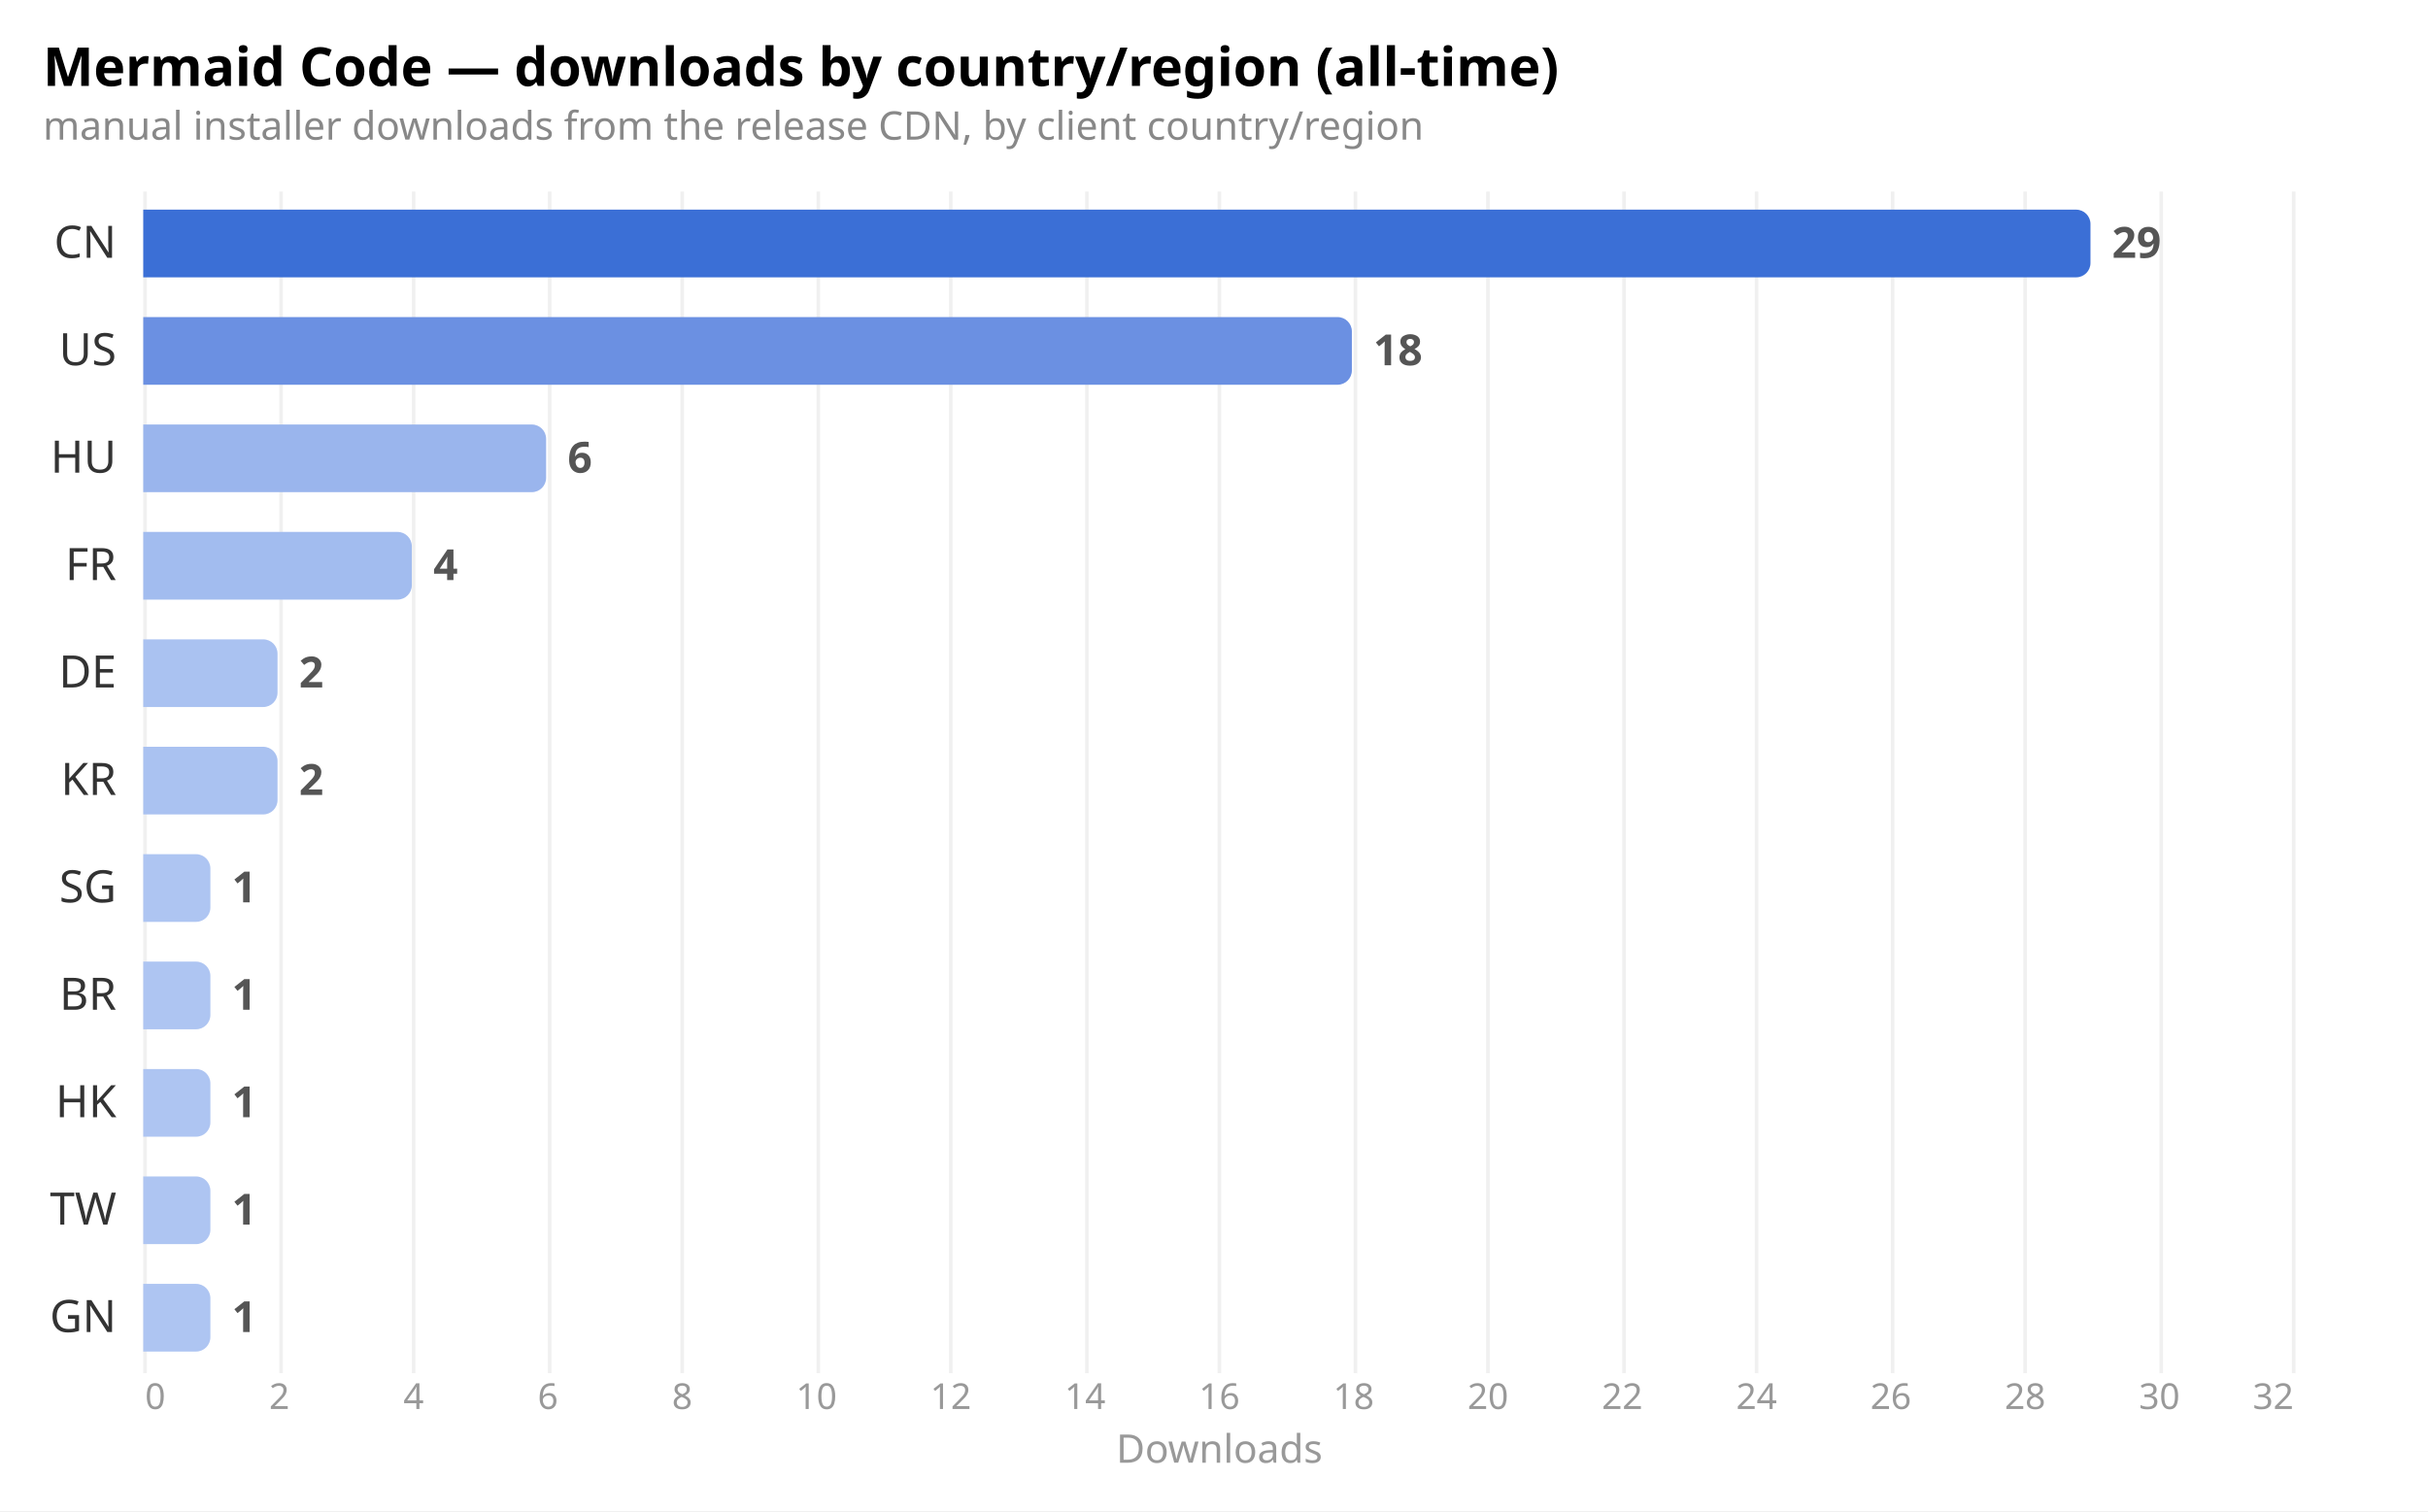
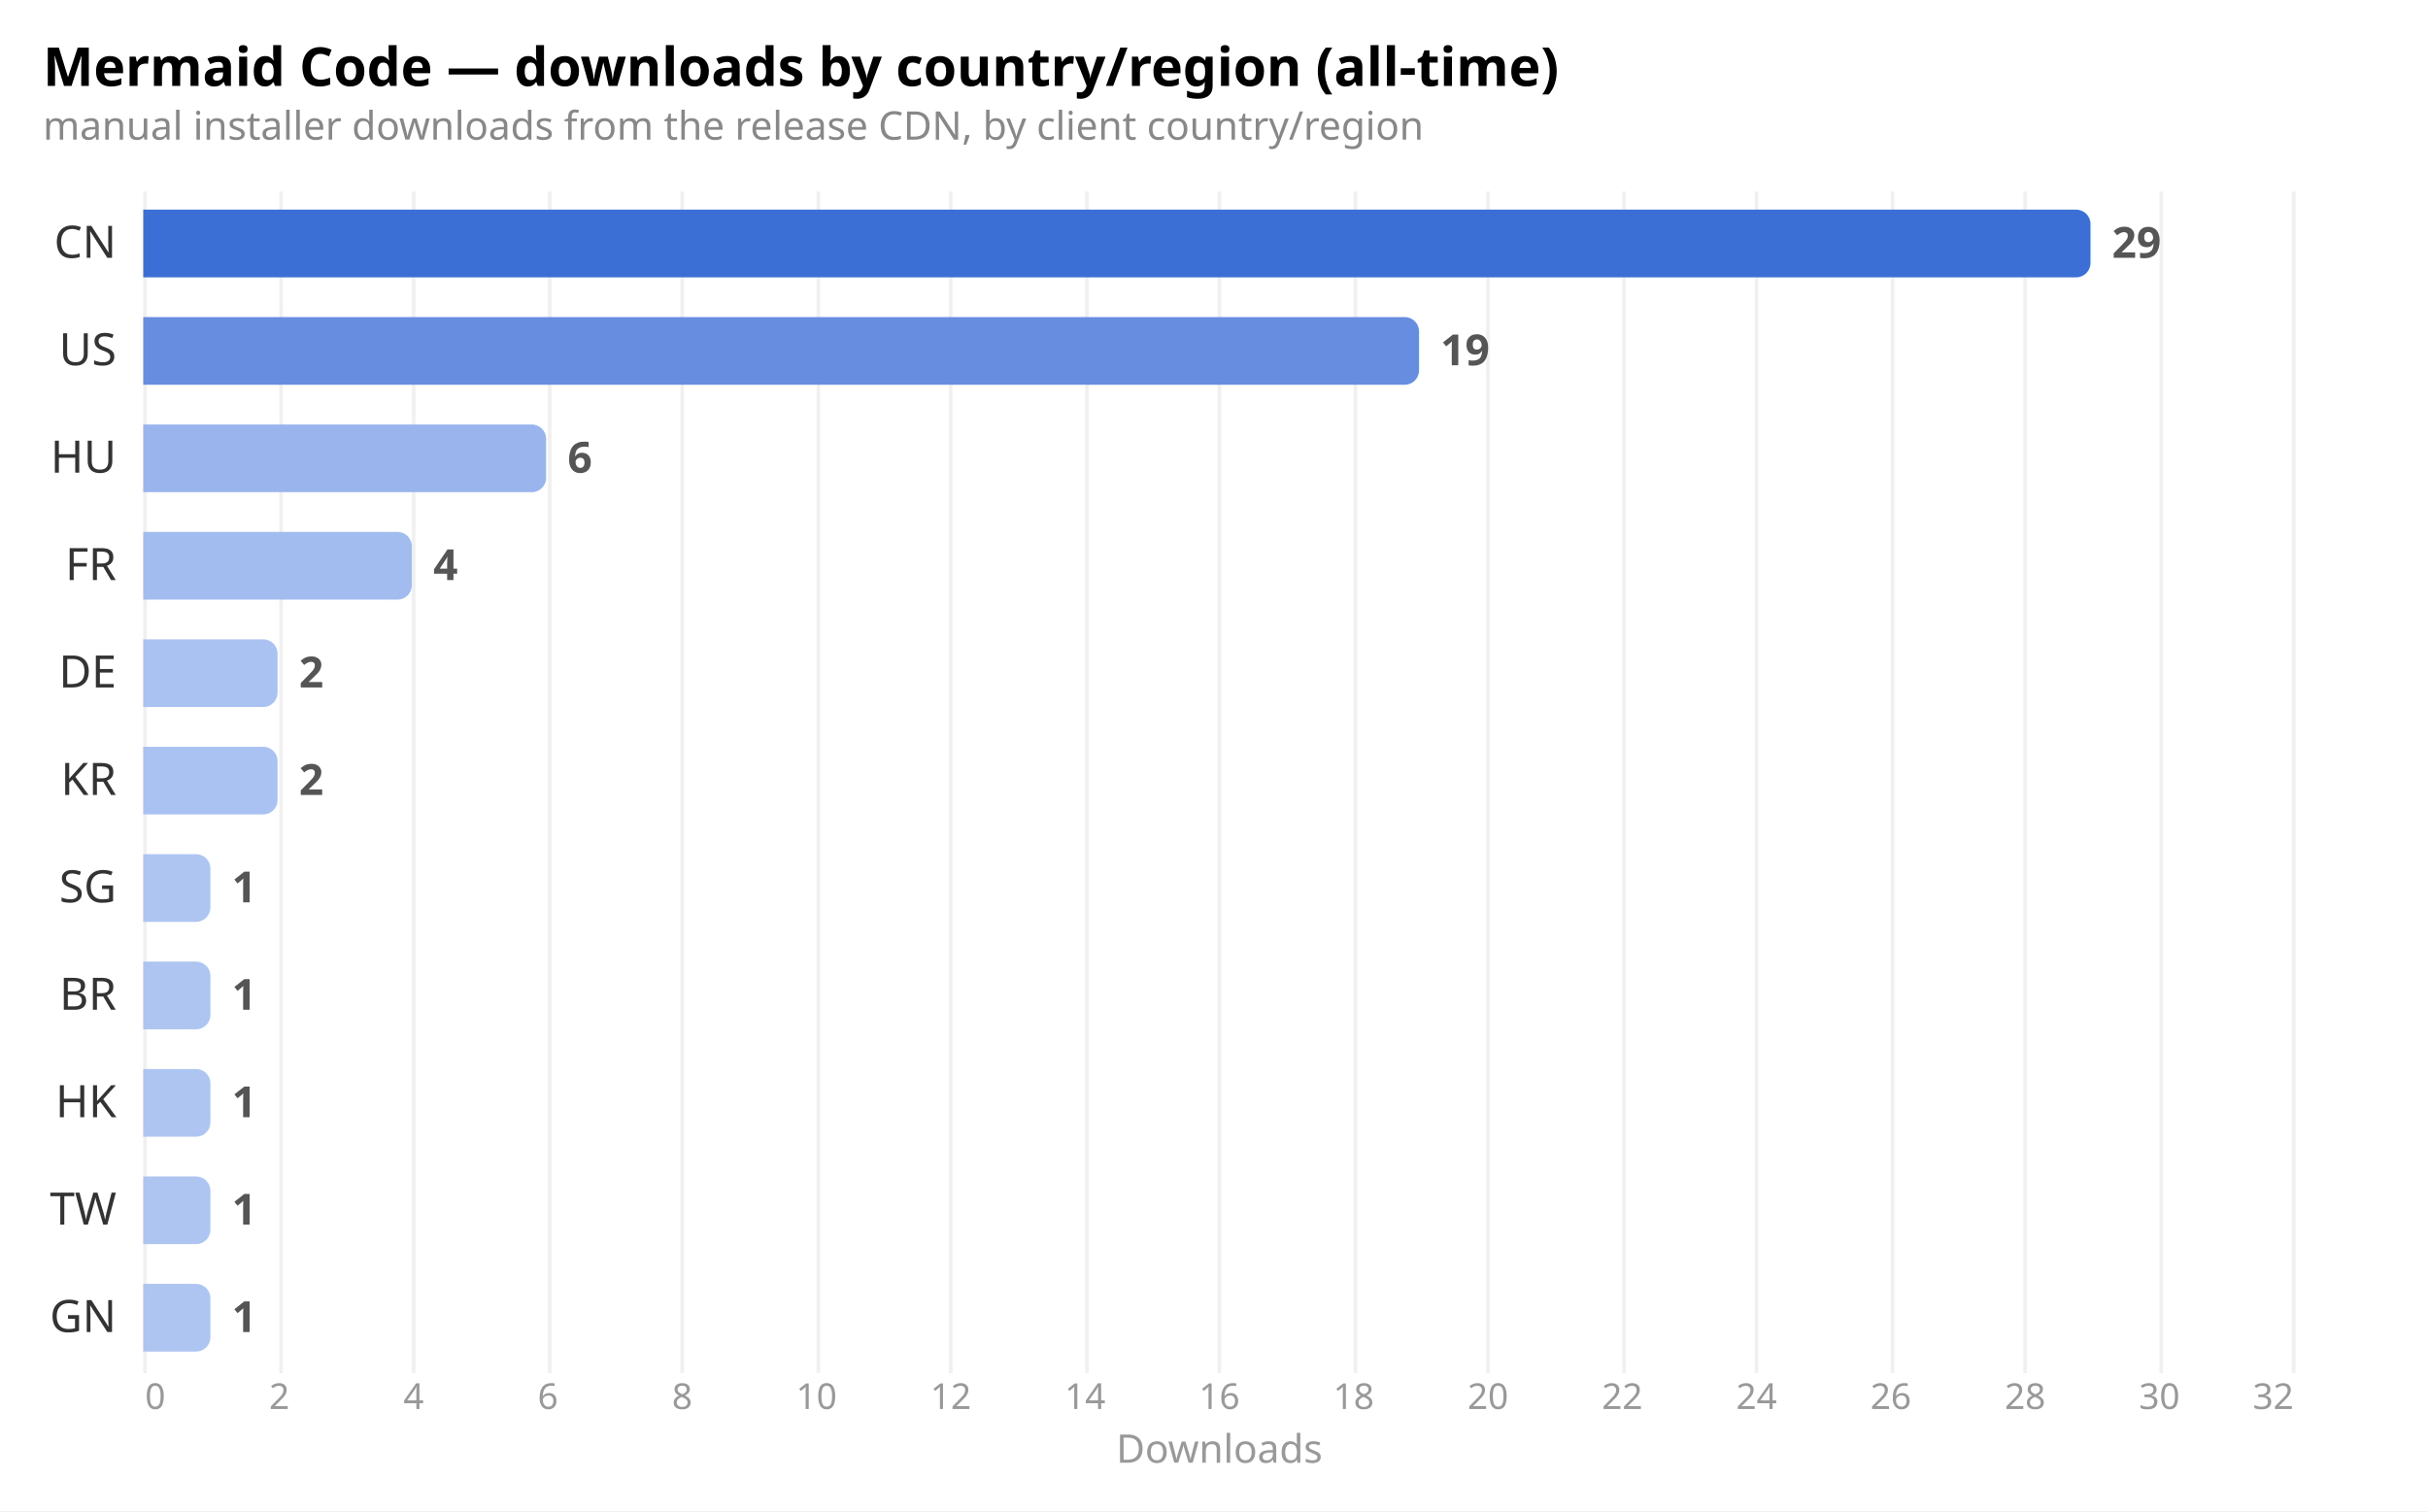
<svg xmlns="http://www.w3.org/2000/svg" version="1.1" class="marks" width="678" height="422" viewBox="0 0 678 422">
  <rect width="678" height="422" fill="white" />
  <g fill="none" stroke-miterlimit="4" transform="translate(40,53)">
    <g class="mark-group role-frame root" role="graphics-object" aria-roledescription="group mark container">
      <g transform="translate(0,0)">
        <path class="background" aria-hidden="true" d="M0,0h600v330h-600Z" />
        <g>
          <g class="mark-group role-axis" aria-hidden="true">
            <g transform="translate(0.5,330.5)">
              <path class="background" aria-hidden="true" d="M0,0h0v0h0Z" pointer-events="none" />
              <g>
                <g class="mark-rule role-axis-grid" pointer-events="none">
                  <line transform="translate(0,0)" x2="0" y2="-330" stroke="#f0f0f0" stroke-width="1" opacity="1" />
                  <line transform="translate(38,0)" x2="0" y2="-330" stroke="#f0f0f0" stroke-width="1" opacity="1" />
                  <line transform="translate(75,0)" x2="0" y2="-330" stroke="#f0f0f0" stroke-width="1" opacity="1" />
                  <line transform="translate(113,0)" x2="0" y2="-330" stroke="#f0f0f0" stroke-width="1" opacity="1" />
                  <line transform="translate(150,0)" x2="0" y2="-330" stroke="#f0f0f0" stroke-width="1" opacity="1" />
                  <line transform="translate(188,0)" x2="0" y2="-330" stroke="#f0f0f0" stroke-width="1" opacity="1" />
                  <line transform="translate(225,0)" x2="0" y2="-330" stroke="#f0f0f0" stroke-width="1" opacity="1" />
                  <line transform="translate(263,0)" x2="0" y2="-330" stroke="#f0f0f0" stroke-width="1" opacity="1" />
                  <line transform="translate(300,0)" x2="0" y2="-330" stroke="#f0f0f0" stroke-width="1" opacity="1" />
                  <line transform="translate(338,0)" x2="0" y2="-330" stroke="#f0f0f0" stroke-width="1" opacity="1" />
                  <line transform="translate(375,0)" x2="0" y2="-330" stroke="#f0f0f0" stroke-width="1" opacity="1" />
                  <line transform="translate(413,0)" x2="0" y2="-330" stroke="#f0f0f0" stroke-width="1" opacity="1" />
                  <line transform="translate(450,0)" x2="0" y2="-330" stroke="#f0f0f0" stroke-width="1" opacity="1" />
                  <line transform="translate(488,0)" x2="0" y2="-330" stroke="#f0f0f0" stroke-width="1" opacity="1" />
                  <line transform="translate(525,0)" x2="0" y2="-330" stroke="#f0f0f0" stroke-width="1" opacity="1" />
                  <line transform="translate(563,0)" x2="0" y2="-330" stroke="#f0f0f0" stroke-width="1" opacity="1" />
                  <line transform="translate(600,0)" x2="0" y2="-330" stroke="#f0f0f0" stroke-width="1" opacity="1" />
                </g>
              </g>
              <path class="foreground" aria-hidden="true" d="" pointer-events="none" display="none" />
            </g>
          </g>
          <g class="mark-group role-axis" role="graphics-symbol" aria-roledescription="axis" aria-label="X-axis titled 'Downloads' for a linear scale with values from 0 to 32">
            <g transform="translate(0.5,330.5)">
              <path class="background" aria-hidden="true" d="M0,0h0v0h0Z" pointer-events="none" />
              <g>
                <g class="mark-text role-axis-label" pointer-events="none">
                  <text text-anchor="start" transform="translate(0,10)" font-family="sans-serif" font-size="10px" fill="#999" opacity="1">0</text>
                  <text text-anchor="middle" transform="translate(37.5,10)" font-family="sans-serif" font-size="10px" fill="#999" opacity="1">2</text>
                  <text text-anchor="middle" transform="translate(75,10)" font-family="sans-serif" font-size="10px" fill="#999" opacity="1">4</text>
                  <text text-anchor="middle" transform="translate(112.5,10)" font-family="sans-serif" font-size="10px" fill="#999" opacity="1">6</text>
                  <text text-anchor="middle" transform="translate(150,10)" font-family="sans-serif" font-size="10px" fill="#999" opacity="1">8</text>
                  <text text-anchor="middle" transform="translate(187.5,10)" font-family="sans-serif" font-size="10px" fill="#999" opacity="1">10</text>
                  <text text-anchor="middle" transform="translate(225,10)" font-family="sans-serif" font-size="10px" fill="#999" opacity="1">12</text>
                  <text text-anchor="middle" transform="translate(262.5,10)" font-family="sans-serif" font-size="10px" fill="#999" opacity="1">14</text>
                  <text text-anchor="middle" transform="translate(300,10)" font-family="sans-serif" font-size="10px" fill="#999" opacity="1">16</text>
                  <text text-anchor="middle" transform="translate(337.5,10)" font-family="sans-serif" font-size="10px" fill="#999" opacity="1">18</text>
                  <text text-anchor="middle" transform="translate(375,10)" font-family="sans-serif" font-size="10px" fill="#999" opacity="1">20</text>
                  <text text-anchor="middle" transform="translate(412.5,10)" font-family="sans-serif" font-size="10px" fill="#999" opacity="1">22</text>
                  <text text-anchor="middle" transform="translate(450,10)" font-family="sans-serif" font-size="10px" fill="#999" opacity="1">24</text>
                  <text text-anchor="middle" transform="translate(487.5,10)" font-family="sans-serif" font-size="10px" fill="#999" opacity="1">26</text>
                  <text text-anchor="middle" transform="translate(525,10)" font-family="sans-serif" font-size="10px" fill="#999" opacity="1">28</text>
                  <text text-anchor="middle" transform="translate(562.5,10)" font-family="sans-serif" font-size="10px" fill="#999" opacity="1">30</text>
                  <text text-anchor="end" transform="translate(600,10)" font-family="sans-serif" font-size="10px" fill="#999" opacity="1">32</text>
                </g>
                <g class="mark-text role-axis-title" pointer-events="none">
                  <text text-anchor="middle" transform="translate(300,25)" font-family="sans-serif" font-size="11px" font-weight="500" fill="#999" opacity="1">Downloads</text>
                </g>
              </g>
              <path class="foreground" aria-hidden="true" d="" pointer-events="none" display="none" />
            </g>
          </g>
          <g class="mark-group role-axis" role="graphics-symbol" aria-roledescription="axis" aria-label="Y-axis for a discrete scale with 11 values: CN, US, HU, FR, DE, ending with GN">
            <g transform="translate(0.5,0.5)">
              <path class="background" aria-hidden="true" d="M0,0h0v0h0Z" pointer-events="none" />
              <g>
                <g class="mark-text role-axis-label" pointer-events="none">
                  <text text-anchor="end" transform="translate(-8,18.5)" font-family="sans-serif" font-size="12.5px" font-weight="500" fill="#333" opacity="1">CN</text>
                  <text text-anchor="end" transform="translate(-8,48.5)" font-family="sans-serif" font-size="12.5px" font-weight="500" fill="#333" opacity="1">US</text>
                  <text text-anchor="end" transform="translate(-8,78.5)" font-family="sans-serif" font-size="12.5px" font-weight="500" fill="#333" opacity="1">HU</text>
                  <text text-anchor="end" transform="translate(-8,108.5)" font-family="sans-serif" font-size="12.5px" font-weight="500" fill="#333" opacity="1">FR</text>
                  <text text-anchor="end" transform="translate(-8,138.5)" font-family="sans-serif" font-size="12.5px" font-weight="500" fill="#333" opacity="1">DE</text>
                  <text text-anchor="end" transform="translate(-8,168.5)" font-family="sans-serif" font-size="12.5px" font-weight="500" fill="#333" opacity="1">KR</text>
                  <text text-anchor="end" transform="translate(-8,198.5)" font-family="sans-serif" font-size="12.5px" font-weight="500" fill="#333" opacity="1">SG</text>
                  <text text-anchor="end" transform="translate(-8,228.5)" font-family="sans-serif" font-size="12.5px" font-weight="500" fill="#333" opacity="1">BR</text>
                  <text text-anchor="end" transform="translate(-8,258.5)" font-family="sans-serif" font-size="12.5px" font-weight="500" fill="#333" opacity="1">HK</text>
                  <text text-anchor="end" transform="translate(-8,288.5)" font-family="sans-serif" font-size="12.5px" font-weight="500" fill="#333" opacity="1">TW</text>
                  <text text-anchor="end" transform="translate(-8,318.5)" font-family="sans-serif" font-size="12.5px" font-weight="500" fill="#333" opacity="1">GN</text>
                </g>
              </g>
              <path class="foreground" aria-hidden="true" d="" pointer-events="none" display="none" />
            </g>
          </g>
          <g class="mark-group role-scope" role="graphics-object" aria-roledescription="group mark container">
            <g transform="translate(0,5.55)">
              <path class="background" aria-hidden="true" d="M0,0L539.75,0C541.958,0,543.75,1.792,543.75,4L543.75,14.9C543.75,17.108,541.958,18.9,539.75,18.9L0,18.9C0,18.9,0,18.9,0,18.9L0,0C0,0,0,0,0,0Z" />
              <g clip-path="url(#clip1)">
                <g class="mark-group role-scope" role="graphics-object" aria-roledescription="group mark container">
                  <g transform="translate(0,0)">
                    <path class="background" aria-hidden="true" d="M0,0h0v18.9h0Z" />
                    <g>
                      <g class="mark-rect role-mark layer_0_marks" role="graphics-object" aria-roledescription="rect mark container">
                        <path aria-label="Downloads: 29; country: CN; downloads: 29" role="graphics-symbol" aria-roledescription="bar" d="M0,0h543.75v18.9h-543.75Z" fill="rgb(59, 111, 214)" />
                      </g>
                    </g>
                    <path class="foreground" aria-hidden="true" d="" display="none" />
                  </g>
                </g>
              </g>
              <path class="foreground" aria-hidden="true" d="" display="none" />
            </g>
            <g transform="translate(0,35.55)">
-               <path class="background" aria-hidden="true" d="M0,0L333.5,0C335.708,0,337.5,1.792,337.5,4L337.5,14.9C337.5,17.108,335.708,18.9,333.5,18.9L0,18.9C0,18.9,0,18.9,0,18.9L0,0C0,0,0,0,0,0Z" />
+               <path class="background" aria-hidden="true" d="M0,0L352.25,0C354.458,0,356.25,1.792,356.25,4L356.25,14.9C356.25,17.108,354.458,18.9,352.25,18.9L0,18.9C0,18.9,0,18.9,0,18.9L0,0C0,0,0,0,0,0Z" />
              <g clip-path="url(#clip2)">
                <g class="mark-group role-scope" role="graphics-object" aria-roledescription="group mark container">
                  <g transform="translate(0,0)">
                    <path class="background" aria-hidden="true" d="M0,0h0v18.9h0Z" />
                    <g>
                      <g class="mark-rect role-mark layer_0_marks" role="graphics-object" aria-roledescription="rect mark container">
-                         <path aria-label="Downloads: 18; country: US; downloads: 18" role="graphics-symbol" aria-roledescription="bar" d="M0,0h337.5v18.9h-337.5Z" fill="rgb(107, 144, 226)" />
+                         <path aria-label="Downloads: 19; country: US; downloads: 19" role="graphics-symbol" aria-roledescription="bar" d="M0,0h356.25v18.9h-356.25Z" fill="rgb(103, 141, 225)" />
                      </g>
                    </g>
                    <path class="foreground" aria-hidden="true" d="" display="none" />
                  </g>
                </g>
              </g>
              <path class="foreground" aria-hidden="true" d="" display="none" />
            </g>
            <g transform="translate(0,65.55)">
              <path class="background" aria-hidden="true" d="M0,0L108.5,0C110.708,0,112.5,1.792,112.5,4L112.5,14.9C112.5,17.108,110.708,18.9,108.5,18.9L0,18.9C0,18.9,0,18.9,0,18.9L0,0C0,0,0,0,0,0Z" />
              <g clip-path="url(#clip3)">
                <g class="mark-group role-scope" role="graphics-object" aria-roledescription="group mark container">
                  <g transform="translate(0,0)">
                    <path class="background" aria-hidden="true" d="M0,0h0v18.9h0Z" />
                    <g>
                      <g class="mark-rect role-mark layer_0_marks" role="graphics-object" aria-roledescription="rect mark container">
                        <path aria-label="Downloads: 6; country: HU; downloads: 6" role="graphics-symbol" aria-roledescription="bar" d="M0,0h112.5v18.9h-112.5Z" fill="rgb(154, 181, 237)" />
                      </g>
                    </g>
                    <path class="foreground" aria-hidden="true" d="" display="none" />
                  </g>
                </g>
              </g>
              <path class="foreground" aria-hidden="true" d="" display="none" />
            </g>
            <g transform="translate(0,95.55)">
              <path class="background" aria-hidden="true" d="M0,0L71,0C73.208,0,75,1.792,75,4L75,14.9C75,17.108,73.208,18.9,71,18.9L0,18.9C0,18.9,0,18.9,0,18.9L0,0C0,0,0,0,0,0Z" />
              <g clip-path="url(#clip4)">
                <g class="mark-group role-scope" role="graphics-object" aria-roledescription="group mark container">
                  <g transform="translate(0,0)">
                    <path class="background" aria-hidden="true" d="M0,0h0v18.9h0Z" />
                    <g>
                      <g class="mark-rect role-mark layer_0_marks" role="graphics-object" aria-roledescription="rect mark container">
                        <path aria-label="Downloads: 4; country: FR; downloads: 4" role="graphics-symbol" aria-roledescription="bar" d="M0,0h75v18.9h-75Z" fill="rgb(162, 188, 239)" />
                      </g>
                    </g>
                    <path class="foreground" aria-hidden="true" d="" display="none" />
                  </g>
                </g>
              </g>
              <path class="foreground" aria-hidden="true" d="" display="none" />
            </g>
            <g transform="translate(0,125.55)">
              <path class="background" aria-hidden="true" d="M0,0L33.5,0C35.708,0,37.5,1.792,37.5,4L37.5,14.9C37.5,17.108,35.708,18.9,33.5,18.9L0,18.9C0,18.9,0,18.9,0,18.9L0,0C0,0,0,0,0,0Z" />
              <g clip-path="url(#clip5)">
                <g class="mark-group role-scope" role="graphics-object" aria-roledescription="group mark container">
                  <g transform="translate(0,0)">
                    <path class="background" aria-hidden="true" d="M0,0h0v18.9h0Z" />
                    <g>
                      <g class="mark-rect role-mark layer_0_marks" role="graphics-object" aria-roledescription="rect mark container">
                        <path aria-label="Downloads: 2; country: DE; downloads: 2" role="graphics-symbol" aria-roledescription="bar" d="M0,0h37.5v18.9h-37.5Z" fill="rgb(170, 194, 241)" />
                      </g>
                    </g>
                    <path class="foreground" aria-hidden="true" d="" display="none" />
                  </g>
                </g>
              </g>
              <path class="foreground" aria-hidden="true" d="" display="none" />
            </g>
            <g transform="translate(0,155.55)">
              <path class="background" aria-hidden="true" d="M0,0L33.5,0C35.708,0,37.5,1.792,37.5,4L37.5,14.9C37.5,17.108,35.708,18.9,33.5,18.9L0,18.9C0,18.9,0,18.9,0,18.9L0,0C0,0,0,0,0,0Z" />
              <g clip-path="url(#clip6)">
                <g class="mark-group role-scope" role="graphics-object" aria-roledescription="group mark container">
                  <g transform="translate(0,0)">
                    <path class="background" aria-hidden="true" d="M0,0h0v18.9h0Z" />
                    <g>
                      <g class="mark-rect role-mark layer_0_marks" role="graphics-object" aria-roledescription="rect mark container">
                        <path aria-label="Downloads: 2; country: KR; downloads: 2" role="graphics-symbol" aria-roledescription="bar" d="M0,0h37.5v18.9h-37.5Z" fill="rgb(170, 194, 241)" />
                      </g>
                    </g>
                    <path class="foreground" aria-hidden="true" d="" display="none" />
                  </g>
                </g>
              </g>
              <path class="foreground" aria-hidden="true" d="" display="none" />
            </g>
            <g transform="translate(0,185.55)">
              <path class="background" aria-hidden="true" d="M0,0L14.75,0C16.958,0,18.75,1.792,18.75,4L18.75,14.9C18.75,17.108,16.958,18.9,14.75,18.9L0,18.9C0,18.9,0,18.9,0,18.9L0,0C0,0,0,0,0,0Z" />
              <g clip-path="url(#clip7)">
                <g class="mark-group role-scope" role="graphics-object" aria-roledescription="group mark container">
                  <g transform="translate(0,0)">
                    <path class="background" aria-hidden="true" d="M0,0h0v18.9h0Z" />
                    <g>
                      <g class="mark-rect role-mark layer_0_marks" role="graphics-object" aria-roledescription="rect mark container">
                        <path aria-label="Downloads: 1; country: SG; downloads: 1" role="graphics-symbol" aria-roledescription="bar" d="M0,0h18.75v18.9h-18.75Z" fill="rgb(174, 197, 242)" />
                      </g>
                    </g>
                    <path class="foreground" aria-hidden="true" d="" display="none" />
                  </g>
                </g>
              </g>
              <path class="foreground" aria-hidden="true" d="" display="none" />
            </g>
            <g transform="translate(0,215.55)">
              <path class="background" aria-hidden="true" d="M0,0L14.75,0C16.958,0,18.75,1.792,18.75,4L18.75,14.9C18.75,17.108,16.958,18.9,14.75,18.9L0,18.9C0,18.9,0,18.9,0,18.9L0,0C0,0,0,0,0,0Z" />
              <g clip-path="url(#clip8)">
                <g class="mark-group role-scope" role="graphics-object" aria-roledescription="group mark container">
                  <g transform="translate(0,0)">
                    <path class="background" aria-hidden="true" d="M0,0h0v18.9h0Z" />
                    <g>
                      <g class="mark-rect role-mark layer_0_marks" role="graphics-object" aria-roledescription="rect mark container">
                        <path aria-label="Downloads: 1; country: BR; downloads: 1" role="graphics-symbol" aria-roledescription="bar" d="M0,0h18.75v18.9h-18.75Z" fill="rgb(174, 197, 242)" />
                      </g>
                    </g>
                    <path class="foreground" aria-hidden="true" d="" display="none" />
                  </g>
                </g>
              </g>
              <path class="foreground" aria-hidden="true" d="" display="none" />
            </g>
            <g transform="translate(0,245.55)">
              <path class="background" aria-hidden="true" d="M0,0L14.75,0C16.958,0,18.75,1.792,18.75,4L18.75,14.9C18.75,17.108,16.958,18.9,14.75,18.9L0,18.9C0,18.9,0,18.9,0,18.9L0,0C0,0,0,0,0,0Z" />
              <g clip-path="url(#clip9)">
                <g class="mark-group role-scope" role="graphics-object" aria-roledescription="group mark container">
                  <g transform="translate(0,0)">
                    <path class="background" aria-hidden="true" d="M0,0h0v18.9h0Z" />
                    <g>
                      <g class="mark-rect role-mark layer_0_marks" role="graphics-object" aria-roledescription="rect mark container">
                        <path aria-label="Downloads: 1; country: HK; downloads: 1" role="graphics-symbol" aria-roledescription="bar" d="M0,0h18.75v18.9h-18.75Z" fill="rgb(174, 197, 242)" />
                      </g>
                    </g>
                    <path class="foreground" aria-hidden="true" d="" display="none" />
                  </g>
                </g>
              </g>
              <path class="foreground" aria-hidden="true" d="" display="none" />
            </g>
            <g transform="translate(0,275.55)">
              <path class="background" aria-hidden="true" d="M0,0L14.75,0C16.958,0,18.75,1.792,18.75,4L18.75,14.9C18.75,17.108,16.958,18.9,14.75,18.9L0,18.9C0,18.9,0,18.9,0,18.9L0,0C0,0,0,0,0,0Z" />
              <g clip-path="url(#clip10)">
                <g class="mark-group role-scope" role="graphics-object" aria-roledescription="group mark container">
                  <g transform="translate(0,0)">
                    <path class="background" aria-hidden="true" d="M0,0h0v18.9h0Z" />
                    <g>
                      <g class="mark-rect role-mark layer_0_marks" role="graphics-object" aria-roledescription="rect mark container">
                        <path aria-label="Downloads: 1; country: TW; downloads: 1" role="graphics-symbol" aria-roledescription="bar" d="M0,0h18.75v18.9h-18.75Z" fill="rgb(174, 197, 242)" />
                      </g>
                    </g>
                    <path class="foreground" aria-hidden="true" d="" display="none" />
                  </g>
                </g>
              </g>
              <path class="foreground" aria-hidden="true" d="" display="none" />
            </g>
            <g transform="translate(0,305.55)">
              <path class="background" aria-hidden="true" d="M0,0L14.75,0C16.958,0,18.75,1.792,18.75,4L18.75,14.9C18.75,17.108,16.958,18.9,14.75,18.9L0,18.9C0,18.9,0,18.9,0,18.9L0,0C0,0,0,0,0,0Z" />
              <g clip-path="url(#clip11)">
                <g class="mark-group role-scope" role="graphics-object" aria-roledescription="group mark container">
                  <g transform="translate(0,0)">
                    <path class="background" aria-hidden="true" d="M0,0h0v18.9h0Z" />
                    <g>
                      <g class="mark-rect role-mark layer_0_marks" role="graphics-object" aria-roledescription="rect mark container">
                        <path aria-label="Downloads: 1; country: GN; downloads: 1" role="graphics-symbol" aria-roledescription="bar" d="M0,0h18.75v18.9h-18.75Z" fill="rgb(174, 197, 242)" />
                      </g>
                    </g>
                    <path class="foreground" aria-hidden="true" d="" display="none" />
                  </g>
                </g>
              </g>
              <path class="foreground" aria-hidden="true" d="" display="none" />
            </g>
          </g>
          <g class="mark-text role-mark layer_1_marks" role="graphics-object" aria-roledescription="text mark container">
            <text aria-label="Downloads: 29; country: CN; downloads: 29" role="graphics-symbol" aria-roledescription="text mark" text-anchor="start" transform="translate(549.75,19)" font-family="sans-serif" font-size="12px" font-weight="600" fill="#555">29</text>
-             <text aria-label="Downloads: 18; country: US; downloads: 18" role="graphics-symbol" aria-roledescription="text mark" text-anchor="start" transform="translate(343.5,49)" font-family="sans-serif" font-size="12px" font-weight="600" fill="#555">18</text>
+             <text aria-label="Downloads: 19; country: US; downloads: 19" role="graphics-symbol" aria-roledescription="text mark" text-anchor="start" transform="translate(362.25,49)" font-family="sans-serif" font-size="12px" font-weight="600" fill="#555">19</text>
            <text aria-label="Downloads: 6; country: HU; downloads: 6" role="graphics-symbol" aria-roledescription="text mark" text-anchor="start" transform="translate(118.5,79)" font-family="sans-serif" font-size="12px" font-weight="600" fill="#555">6</text>
            <text aria-label="Downloads: 4; country: FR; downloads: 4" role="graphics-symbol" aria-roledescription="text mark" text-anchor="start" transform="translate(81,109)" font-family="sans-serif" font-size="12px" font-weight="600" fill="#555">4</text>
            <text aria-label="Downloads: 2; country: DE; downloads: 2" role="graphics-symbol" aria-roledescription="text mark" text-anchor="start" transform="translate(43.5,139)" font-family="sans-serif" font-size="12px" font-weight="600" fill="#555">2</text>
            <text aria-label="Downloads: 2; country: KR; downloads: 2" role="graphics-symbol" aria-roledescription="text mark" text-anchor="start" transform="translate(43.5,169)" font-family="sans-serif" font-size="12px" font-weight="600" fill="#555">2</text>
            <text aria-label="Downloads: 1; country: SG; downloads: 1" role="graphics-symbol" aria-roledescription="text mark" text-anchor="start" transform="translate(24.75,199)" font-family="sans-serif" font-size="12px" font-weight="600" fill="#555">1</text>
            <text aria-label="Downloads: 1; country: BR; downloads: 1" role="graphics-symbol" aria-roledescription="text mark" text-anchor="start" transform="translate(24.75,229)" font-family="sans-serif" font-size="12px" font-weight="600" fill="#555">1</text>
            <text aria-label="Downloads: 1; country: HK; downloads: 1" role="graphics-symbol" aria-roledescription="text mark" text-anchor="start" transform="translate(24.75,259)" font-family="sans-serif" font-size="12px" font-weight="600" fill="#555">1</text>
            <text aria-label="Downloads: 1; country: TW; downloads: 1" role="graphics-symbol" aria-roledescription="text mark" text-anchor="start" transform="translate(24.75,289)" font-family="sans-serif" font-size="12px" font-weight="600" fill="#555">1</text>
            <text aria-label="Downloads: 1; country: GN; downloads: 1" role="graphics-symbol" aria-roledescription="text mark" text-anchor="start" transform="translate(24.75,319)" font-family="sans-serif" font-size="12px" font-weight="600" fill="#555">1</text>
          </g>
          <g class="mark-group role-title">
            <g transform="translate(-28,-41)">
              <path class="background" aria-hidden="true" d="M0,0h0v0h0Z" pointer-events="none" />
              <g>
                <g class="mark-text role-title-text" role="graphics-symbol" aria-roledescription="title" aria-label="Title text 'Mermaid Code — downloads by country/region (all-time)'" pointer-events="none">
                  <text text-anchor="start" transform="translate(0,12)" font-family="sans-serif" font-size="15px" font-weight="600" fill="#000" opacity="1">Mermaid Code — downloads by country/region (all-time)</text>
                </g>
                <g class="mark-text role-title-subtitle" role="graphics-symbol" aria-roledescription="subtitle" aria-label="Subtitle text 'manual installer downloads from the release CDN, by client country/region'" pointer-events="none">
                  <text text-anchor="start" transform="translate(0,27)" font-family="sans-serif" font-size="11px" fill="#888" opacity="1">manual installer downloads from the release CDN, by client country/region</text>
                </g>
              </g>
              <path class="foreground" aria-hidden="true" d="" pointer-events="none" display="none" />
            </g>
          </g>
        </g>
        <path class="foreground" aria-hidden="true" d="" display="none" />
      </g>
    </g>
  </g>
  <defs>
    <clipPath id="clip1">
      <path d="M0,0L539.75,0C541.958,0,543.75,1.792,543.75,4L543.75,14.9C543.75,17.108,541.958,18.9,539.75,18.9L0,18.9C0,18.9,0,18.9,0,18.9L0,0C0,0,0,0,0,0Z" />
    </clipPath>
    <clipPath id="clip2">
-       <path d="M0,0L333.5,0C335.708,0,337.5,1.792,337.5,4L337.5,14.9C337.5,17.108,335.708,18.9,333.5,18.9L0,18.9C0,18.9,0,18.9,0,18.9L0,0C0,0,0,0,0,0Z" />
+       <path d="M0,0L352.25,0C354.458,0,356.25,1.792,356.25,4L356.25,14.9C356.25,17.108,354.458,18.9,352.25,18.9L0,18.9C0,18.9,0,18.9,0,18.9L0,0C0,0,0,0,0,0Z" />
    </clipPath>
    <clipPath id="clip3">
      <path d="M0,0L108.5,0C110.708,0,112.5,1.792,112.5,4L112.5,14.9C112.5,17.108,110.708,18.9,108.5,18.9L0,18.9C0,18.9,0,18.9,0,18.9L0,0C0,0,0,0,0,0Z" />
    </clipPath>
    <clipPath id="clip4">
      <path d="M0,0L71,0C73.208,0,75,1.792,75,4L75,14.9C75,17.108,73.208,18.9,71,18.9L0,18.9C0,18.9,0,18.9,0,18.9L0,0C0,0,0,0,0,0Z" />
    </clipPath>
    <clipPath id="clip5">
      <path d="M0,0L33.5,0C35.708,0,37.5,1.792,37.5,4L37.5,14.9C37.5,17.108,35.708,18.9,33.5,18.9L0,18.9C0,18.9,0,18.9,0,18.9L0,0C0,0,0,0,0,0Z" />
    </clipPath>
    <clipPath id="clip6">
      <path d="M0,0L33.5,0C35.708,0,37.5,1.792,37.5,4L37.5,14.9C37.5,17.108,35.708,18.9,33.5,18.9L0,18.9C0,18.9,0,18.9,0,18.9L0,0C0,0,0,0,0,0Z" />
    </clipPath>
    <clipPath id="clip7">
      <path d="M0,0L14.75,0C16.958,0,18.75,1.792,18.75,4L18.75,14.9C18.75,17.108,16.958,18.9,14.75,18.9L0,18.9C0,18.9,0,18.9,0,18.9L0,0C0,0,0,0,0,0Z" />
    </clipPath>
    <clipPath id="clip8">
      <path d="M0,0L14.75,0C16.958,0,18.75,1.792,18.75,4L18.75,14.9C18.75,17.108,16.958,18.9,14.75,18.9L0,18.9C0,18.9,0,18.9,0,18.9L0,0C0,0,0,0,0,0Z" />
    </clipPath>
    <clipPath id="clip9">
      <path d="M0,0L14.75,0C16.958,0,18.75,1.792,18.75,4L18.75,14.9C18.75,17.108,16.958,18.9,14.75,18.9L0,18.9C0,18.9,0,18.9,0,18.9L0,0C0,0,0,0,0,0Z" />
    </clipPath>
    <clipPath id="clip10">
      <path d="M0,0L14.75,0C16.958,0,18.75,1.792,18.75,4L18.75,14.9C18.75,17.108,16.958,18.9,14.75,18.9L0,18.9C0,18.9,0,18.9,0,18.9L0,0C0,0,0,0,0,0Z" />
    </clipPath>
    <clipPath id="clip11">
      <path d="M0,0L14.75,0C16.958,0,18.75,1.792,18.75,4L18.75,14.9C18.75,17.108,16.958,18.9,14.75,18.9L0,18.9C0,18.9,0,18.9,0,18.9L0,0C0,0,0,0,0,0Z" />
    </clipPath>
  </defs>
</svg>
